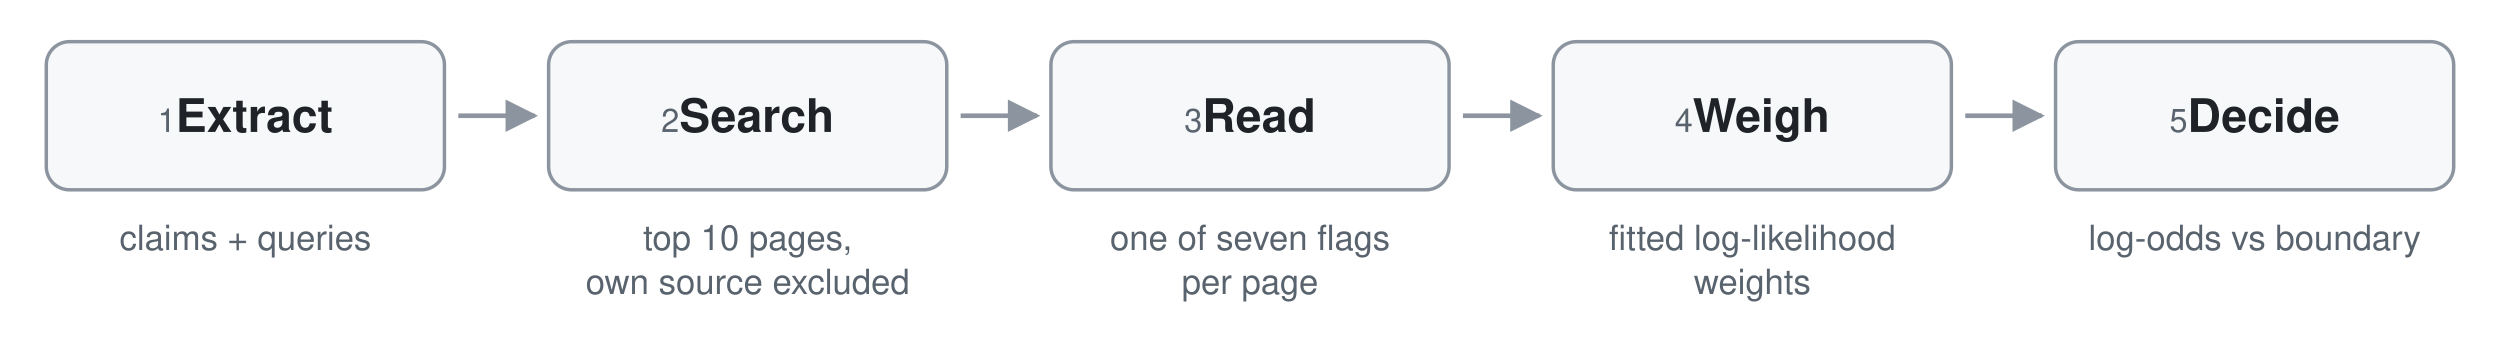
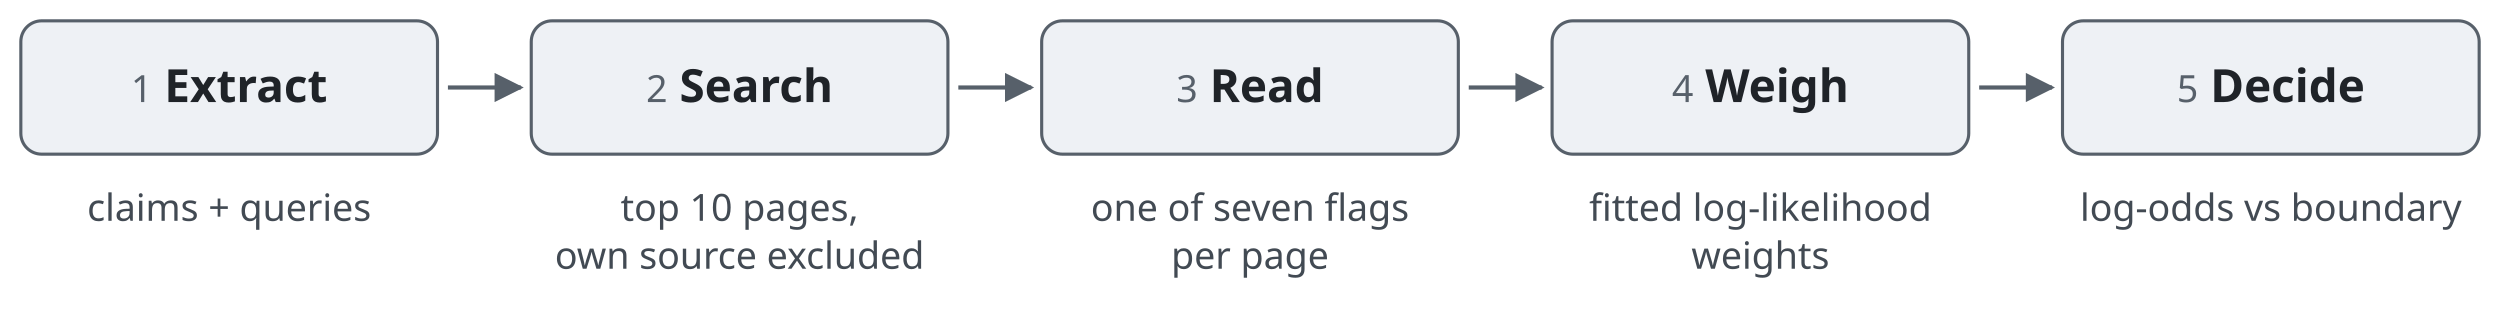
- <svg xmlns="http://www.w3.org/2000/svg" viewBox="0 0 1080 150" width="1080" height="150" role="img" aria-label="Pipeline: Extract claims and queries, Search the top 10 pages excluding the claim's own source, Read each page and assign one of seven flags, Weigh the flags with fitted log-likelihood weights, Decide by comparing the summed log-odds with a boundary.">
+ <svg xmlns="http://www.w3.org/2000/svg" viewBox="0 0 1200 160" width="1200" height="160" role="img" aria-label="Pipeline: Extract claims and queries; Search the top 10 pages, own source excluded; Read each page and give it one of seven flags; Weigh the flags with fitted log-likelihood weights; Decide by comparing the summed log-odds with a boundary.">
  <defs>
    <marker id="ah" viewBox="0 0 10 10" refX="9" refY="5" markerWidth="7" markerHeight="7" orient="auto">
-       <path d="M0,0 L10,5 L0,10 z" fill="#8c959f" />
+       <path d="M0,0 L10,5 L0,10 z" fill="#57606a" />
    </marker>
  </defs>
-   <rect x="20" y="18" width="172" height="64" rx="10" fill="#f6f8fa" stroke="#8c959f" stroke-width="1.5" />
-   <text x="106.0" y="57.0" text-anchor="middle" font-family="-apple-system, BlinkMacSystemFont, 'Segoe UI', Helvetica, Arial, sans-serif" font-size="20" font-weight="600" fill="#1f2328">
-     <tspan font-size="14" font-weight="500" fill="#59636e">1  </tspan>Extract</text>
-   <text x="106.0" y="108" text-anchor="middle" font-family="-apple-system, BlinkMacSystemFont, 'Segoe UI', Helvetica, Arial, sans-serif" font-size="15" fill="#59636e">claims + queries</text>
-   <line x1="198" y1="50.0" x2="231" y2="50.0" stroke="#8c959f" stroke-width="2" marker-end="url(#ah)" />
-   <rect x="237" y="18" width="172" height="64" rx="10" fill="#f6f8fa" stroke="#8c959f" stroke-width="1.5" />
-   <text x="323.0" y="57.0" text-anchor="middle" font-family="-apple-system, BlinkMacSystemFont, 'Segoe UI', Helvetica, Arial, sans-serif" font-size="20" font-weight="600" fill="#1f2328">
-     <tspan font-size="14" font-weight="500" fill="#59636e">2  </tspan>Search</text>
-   <text x="323.0" y="108" text-anchor="middle" font-family="-apple-system, BlinkMacSystemFont, 'Segoe UI', Helvetica, Arial, sans-serif" font-size="15" fill="#59636e">top 10 pages,</text>
-   <text x="323.0" y="127" text-anchor="middle" font-family="-apple-system, BlinkMacSystemFont, 'Segoe UI', Helvetica, Arial, sans-serif" font-size="15" fill="#59636e">own source excluded</text>
-   <line x1="415" y1="50.0" x2="448" y2="50.0" stroke="#8c959f" stroke-width="2" marker-end="url(#ah)" />
-   <rect x="454" y="18" width="172" height="64" rx="10" fill="#f6f8fa" stroke="#8c959f" stroke-width="1.5" />
-   <text x="540.0" y="57.0" text-anchor="middle" font-family="-apple-system, BlinkMacSystemFont, 'Segoe UI', Helvetica, Arial, sans-serif" font-size="20" font-weight="600" fill="#1f2328">
-     <tspan font-size="14" font-weight="500" fill="#59636e">3  </tspan>Read</text>
-   <text x="540.0" y="108" text-anchor="middle" font-family="-apple-system, BlinkMacSystemFont, 'Segoe UI', Helvetica, Arial, sans-serif" font-size="15" fill="#59636e">one of seven flags</text>
-   <text x="540.0" y="127" text-anchor="middle" font-family="-apple-system, BlinkMacSystemFont, 'Segoe UI', Helvetica, Arial, sans-serif" font-size="15" fill="#59636e">per page</text>
-   <line x1="632" y1="50.0" x2="665" y2="50.0" stroke="#8c959f" stroke-width="2" marker-end="url(#ah)" />
-   <rect x="671" y="18" width="172" height="64" rx="10" fill="#f6f8fa" stroke="#8c959f" stroke-width="1.5" />
-   <text x="757.0" y="57.0" text-anchor="middle" font-family="-apple-system, BlinkMacSystemFont, 'Segoe UI', Helvetica, Arial, sans-serif" font-size="20" font-weight="600" fill="#1f2328">
-     <tspan font-size="14" font-weight="500" fill="#59636e">4  </tspan>Weigh</text>
-   <text x="757.0" y="108" text-anchor="middle" font-family="-apple-system, BlinkMacSystemFont, 'Segoe UI', Helvetica, Arial, sans-serif" font-size="15" fill="#59636e">fitted log-likelihood</text>
-   <text x="757.0" y="127" text-anchor="middle" font-family="-apple-system, BlinkMacSystemFont, 'Segoe UI', Helvetica, Arial, sans-serif" font-size="15" fill="#59636e">weights</text>
-   <line x1="849" y1="50.0" x2="882" y2="50.0" stroke="#8c959f" stroke-width="2" marker-end="url(#ah)" />
-   <rect x="888" y="18" width="172" height="64" rx="10" fill="#f6f8fa" stroke="#8c959f" stroke-width="1.5" />
-   <text x="974.0" y="57.0" text-anchor="middle" font-family="-apple-system, BlinkMacSystemFont, 'Segoe UI', Helvetica, Arial, sans-serif" font-size="20" font-weight="600" fill="#1f2328">
-     <tspan font-size="14" font-weight="500" fill="#59636e">5  </tspan>Decide</text>
-   <text x="974.0" y="108" text-anchor="middle" font-family="-apple-system, BlinkMacSystemFont, 'Segoe UI', Helvetica, Arial, sans-serif" font-size="15" fill="#59636e">log-odds vs boundary</text>
+   <rect x="10" y="10" width="200" height="64" rx="10" fill="#eef1f5" stroke="#57606a" stroke-width="1.5" />
+   <text x="110.0" y="49.0" text-anchor="middle" font-family="-apple-system, BlinkMacSystemFont, 'Segoe UI', 'Noto Sans', Helvetica, Arial, sans-serif" font-size="22" font-weight="600" fill="#1f2328">
+     <tspan font-size="18" font-weight="500" fill="#57606a">1</tspan> Extract</text>
+   <text x="110.0" y="106" text-anchor="middle" font-family="-apple-system, BlinkMacSystemFont, 'Segoe UI', 'Noto Sans', Helvetica, Arial, sans-serif" font-size="18" fill="#424a53">claims + queries</text>
+   <line x1="215" y1="42.0" x2="250" y2="42.0" stroke="#57606a" stroke-width="2" marker-end="url(#ah)" />
+   <rect x="255" y="10" width="200" height="64" rx="10" fill="#eef1f5" stroke="#57606a" stroke-width="1.5" />
+   <text x="355.0" y="49.0" text-anchor="middle" font-family="-apple-system, BlinkMacSystemFont, 'Segoe UI', 'Noto Sans', Helvetica, Arial, sans-serif" font-size="22" font-weight="600" fill="#1f2328">
+     <tspan font-size="18" font-weight="500" fill="#57606a">2</tspan> Search</text>
+   <text x="355.0" y="106" text-anchor="middle" font-family="-apple-system, BlinkMacSystemFont, 'Segoe UI', 'Noto Sans', Helvetica, Arial, sans-serif" font-size="18" fill="#424a53">top 10 pages,</text>
+   <text x="355.0" y="129" text-anchor="middle" font-family="-apple-system, BlinkMacSystemFont, 'Segoe UI', 'Noto Sans', Helvetica, Arial, sans-serif" font-size="18" fill="#424a53">own source excluded</text>
+   <line x1="460" y1="42.0" x2="495" y2="42.0" stroke="#57606a" stroke-width="2" marker-end="url(#ah)" />
+   <rect x="500" y="10" width="200" height="64" rx="10" fill="#eef1f5" stroke="#57606a" stroke-width="1.5" />
+   <text x="600.0" y="49.0" text-anchor="middle" font-family="-apple-system, BlinkMacSystemFont, 'Segoe UI', 'Noto Sans', Helvetica, Arial, sans-serif" font-size="22" font-weight="600" fill="#1f2328">
+     <tspan font-size="18" font-weight="500" fill="#57606a">3</tspan> Read</text>
+   <text x="600.0" y="106" text-anchor="middle" font-family="-apple-system, BlinkMacSystemFont, 'Segoe UI', 'Noto Sans', Helvetica, Arial, sans-serif" font-size="18" fill="#424a53">one of seven flags</text>
+   <text x="600.0" y="129" text-anchor="middle" font-family="-apple-system, BlinkMacSystemFont, 'Segoe UI', 'Noto Sans', Helvetica, Arial, sans-serif" font-size="18" fill="#424a53">per page</text>
+   <line x1="705" y1="42.0" x2="740" y2="42.0" stroke="#57606a" stroke-width="2" marker-end="url(#ah)" />
+   <rect x="745" y="10" width="200" height="64" rx="10" fill="#eef1f5" stroke="#57606a" stroke-width="1.5" />
+   <text x="845.0" y="49.0" text-anchor="middle" font-family="-apple-system, BlinkMacSystemFont, 'Segoe UI', 'Noto Sans', Helvetica, Arial, sans-serif" font-size="22" font-weight="600" fill="#1f2328">
+     <tspan font-size="18" font-weight="500" fill="#57606a">4</tspan> Weigh</text>
+   <text x="845.0" y="106" text-anchor="middle" font-family="-apple-system, BlinkMacSystemFont, 'Segoe UI', 'Noto Sans', Helvetica, Arial, sans-serif" font-size="18" fill="#424a53">fitted log-likelihood</text>
+   <text x="845.0" y="129" text-anchor="middle" font-family="-apple-system, BlinkMacSystemFont, 'Segoe UI', 'Noto Sans', Helvetica, Arial, sans-serif" font-size="18" fill="#424a53">weights</text>
+   <line x1="950" y1="42.0" x2="985" y2="42.0" stroke="#57606a" stroke-width="2" marker-end="url(#ah)" />
+   <rect x="990" y="10" width="200" height="64" rx="10" fill="#eef1f5" stroke="#57606a" stroke-width="1.5" />
+   <text x="1090.0" y="49.0" text-anchor="middle" font-family="-apple-system, BlinkMacSystemFont, 'Segoe UI', 'Noto Sans', Helvetica, Arial, sans-serif" font-size="22" font-weight="600" fill="#1f2328">
+     <tspan font-size="18" font-weight="500" fill="#57606a">5</tspan> Decide</text>
+   <text x="1090.0" y="106" text-anchor="middle" font-family="-apple-system, BlinkMacSystemFont, 'Segoe UI', 'Noto Sans', Helvetica, Arial, sans-serif" font-size="18" fill="#424a53">log-odds vs boundary</text>
</svg>
